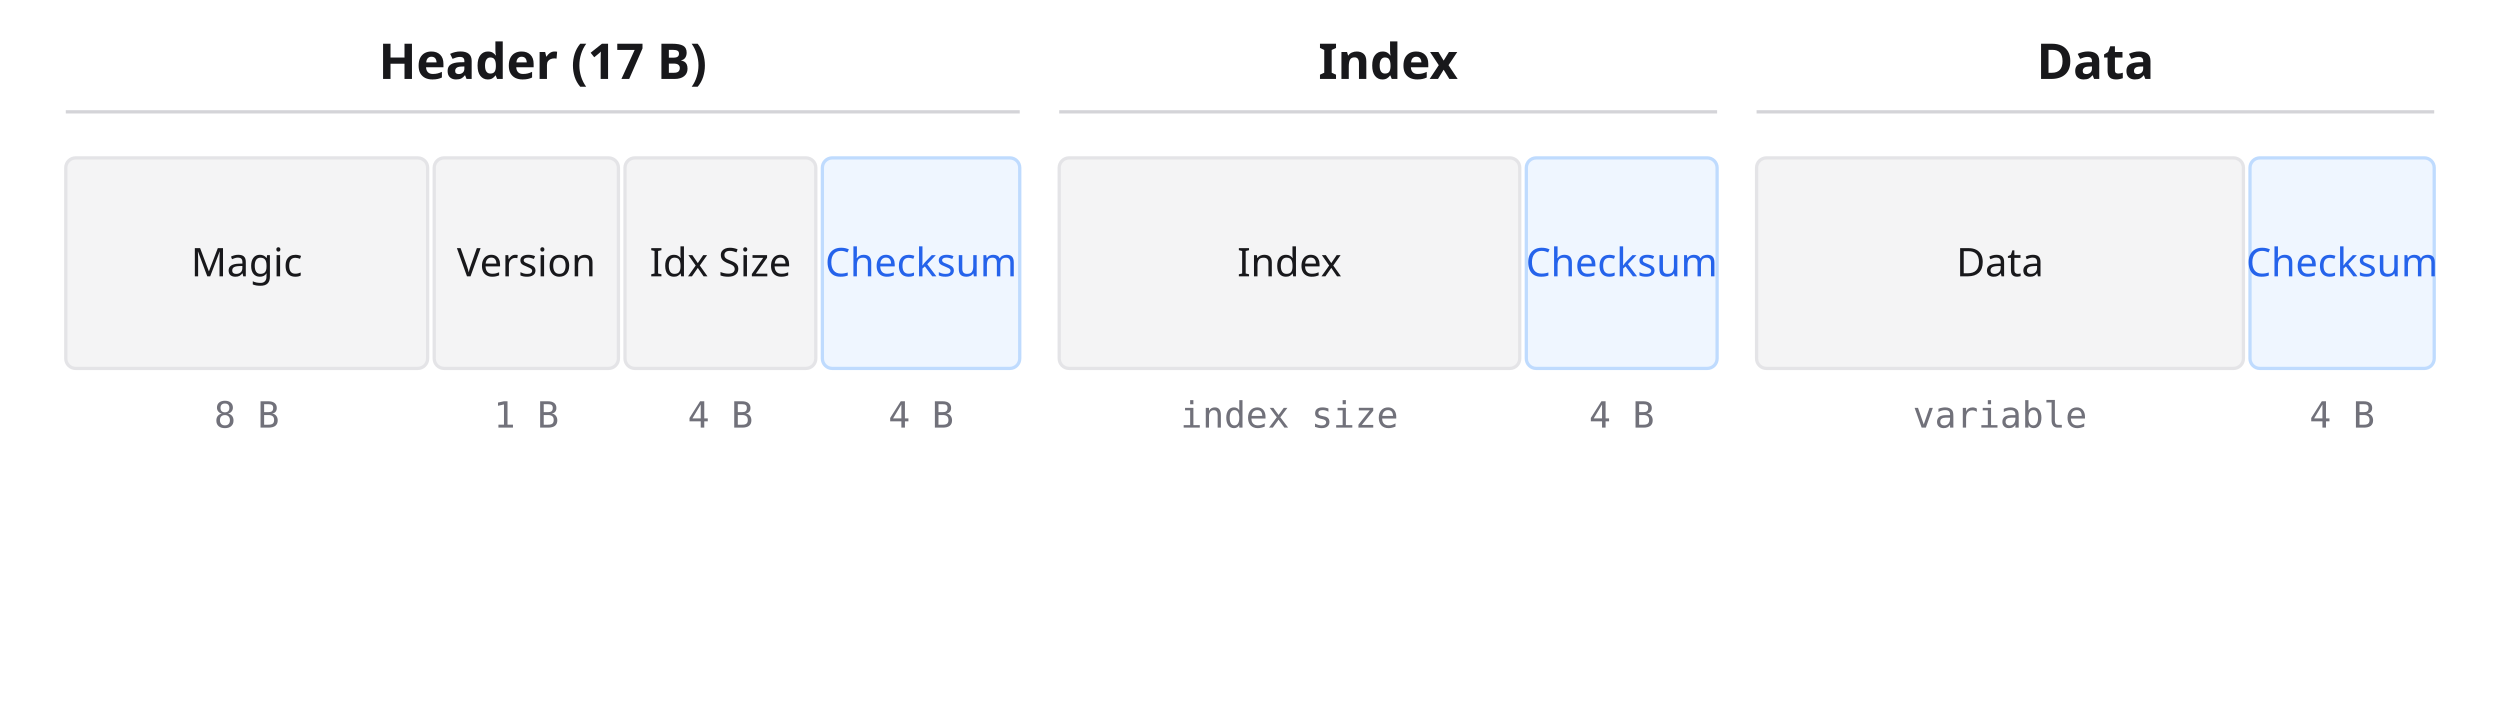
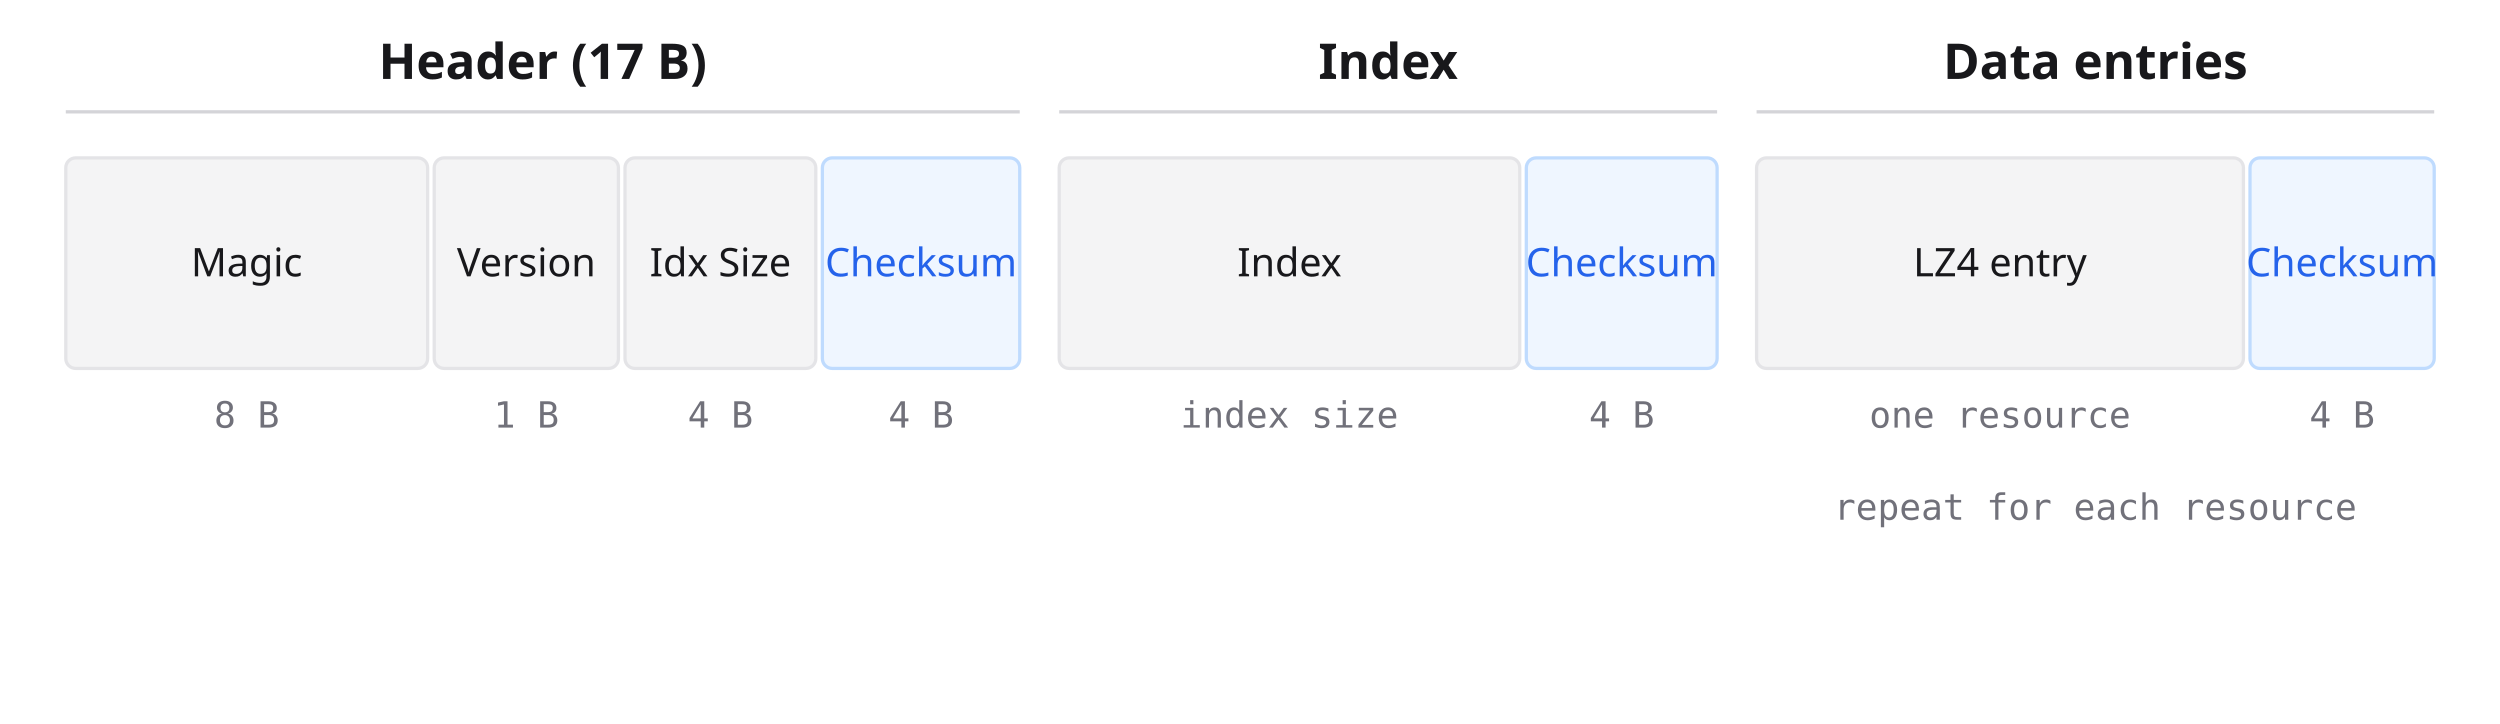
<svg xmlns="http://www.w3.org/2000/svg" viewBox="0 0 760 220" role="img" aria-labelledby="t">
  <style>
    .lbl { font: 600 15px ui-sans-serif, system-ui, sans-serif; fill: #18181b; }
    .fld { font: 12px ui-sans-serif, system-ui, sans-serif; fill: #18181b; }
    .sz  { font: 11px ui-monospace, "JetBrains Mono", monospace; fill: #71717a; }
    .seg { fill: #f4f4f5; stroke: #e4e4e7; stroke-width: 1; }
    .sum { fill: #eff6ff; stroke: #bfdbfe; stroke-width: 1; }
    .sumtxt { fill: #2563eb; }
    .rule { stroke: #d4d4d8; stroke-width: 1; }
    @media (prefers-color-scheme: dark) {
      .lbl, .fld { fill: #f4f4f5; }
      .sz { fill: #a1a1aa; }
      .seg { fill: #27272a; stroke: #3f3f46; }
      .sum { fill: #172554; stroke: #1e40af; }
      .sumtxt { fill: #60a5fa; }
      .rule { stroke: #3f3f46; }
    }
  </style>
  <text class="lbl" x="165" y="24" text-anchor="middle">Header (17 B)</text>
  <text class="lbl" x="422" y="24" text-anchor="middle">Index</text>
-   <text class="lbl" x="637" y="24" text-anchor="middle">Data</text>
+   <text class="lbl" x="637" y="24" text-anchor="middle">Data entries</text>
  <line class="rule" x1="20" y1="34" x2="310" y2="34" />
  <line class="rule" x1="322" y1="34" x2="522" y2="34" />
  <line class="rule" x1="534" y1="34" x2="740" y2="34" />
  <g>
    <rect class="seg" x="20" y="48" width="110" height="64" rx="3" />
    <rect class="seg" x="132" y="48" width="56" height="64" rx="3" />
    <rect class="seg" x="190" y="48" width="58" height="64" rx="3" />
    <rect class="sum" x="250" y="48" width="60" height="64" rx="3" />
    <text class="fld" x="75" y="84" text-anchor="middle">Magic</text>
    <text class="fld" x="160" y="84" text-anchor="middle">Version</text>
    <text class="fld" x="219" y="84" text-anchor="middle">Idx Size</text>
    <text class="fld sumtxt" x="280" y="84" text-anchor="middle">Checksum</text>
    <text class="sz" x="75" y="130" text-anchor="middle">8 B</text>
    <text class="sz" x="160" y="130" text-anchor="middle">1 B</text>
    <text class="sz" x="219" y="130" text-anchor="middle">4 B</text>
    <text class="sz" x="280" y="130" text-anchor="middle">4 B</text>
  </g>
  <g>
    <rect class="seg" x="322" y="48" width="140" height="64" rx="3" />
    <rect class="sum" x="464" y="48" width="58" height="64" rx="3" />
    <text class="fld" x="392" y="84" text-anchor="middle">Index</text>
    <text class="fld sumtxt" x="493" y="84" text-anchor="middle">Checksum</text>
    <text class="sz" x="392" y="130" text-anchor="middle">index size</text>
    <text class="sz" x="493" y="130" text-anchor="middle">4 B</text>
  </g>
  <g>
    <rect class="seg" x="534" y="48" width="148" height="64" rx="3" />
    <rect class="sum" x="684" y="48" width="56" height="64" rx="3" />
-     <text class="fld" x="608" y="84" text-anchor="middle">Data</text>
+     <text class="fld" x="608" y="84" text-anchor="middle">LZ4 entry</text>
    <text class="fld sumtxt" x="712" y="84" text-anchor="middle">Checksum</text>
-     <text class="sz" x="608" y="130" text-anchor="middle">variable</text>
+     <text class="sz" x="608" y="130" text-anchor="middle">one resource</text>
    <text class="sz" x="712" y="130" text-anchor="middle">4 B</text>
  </g>
+   <text class="sz" x="637" y="158" text-anchor="middle">repeat for each resource</text>
</svg>
